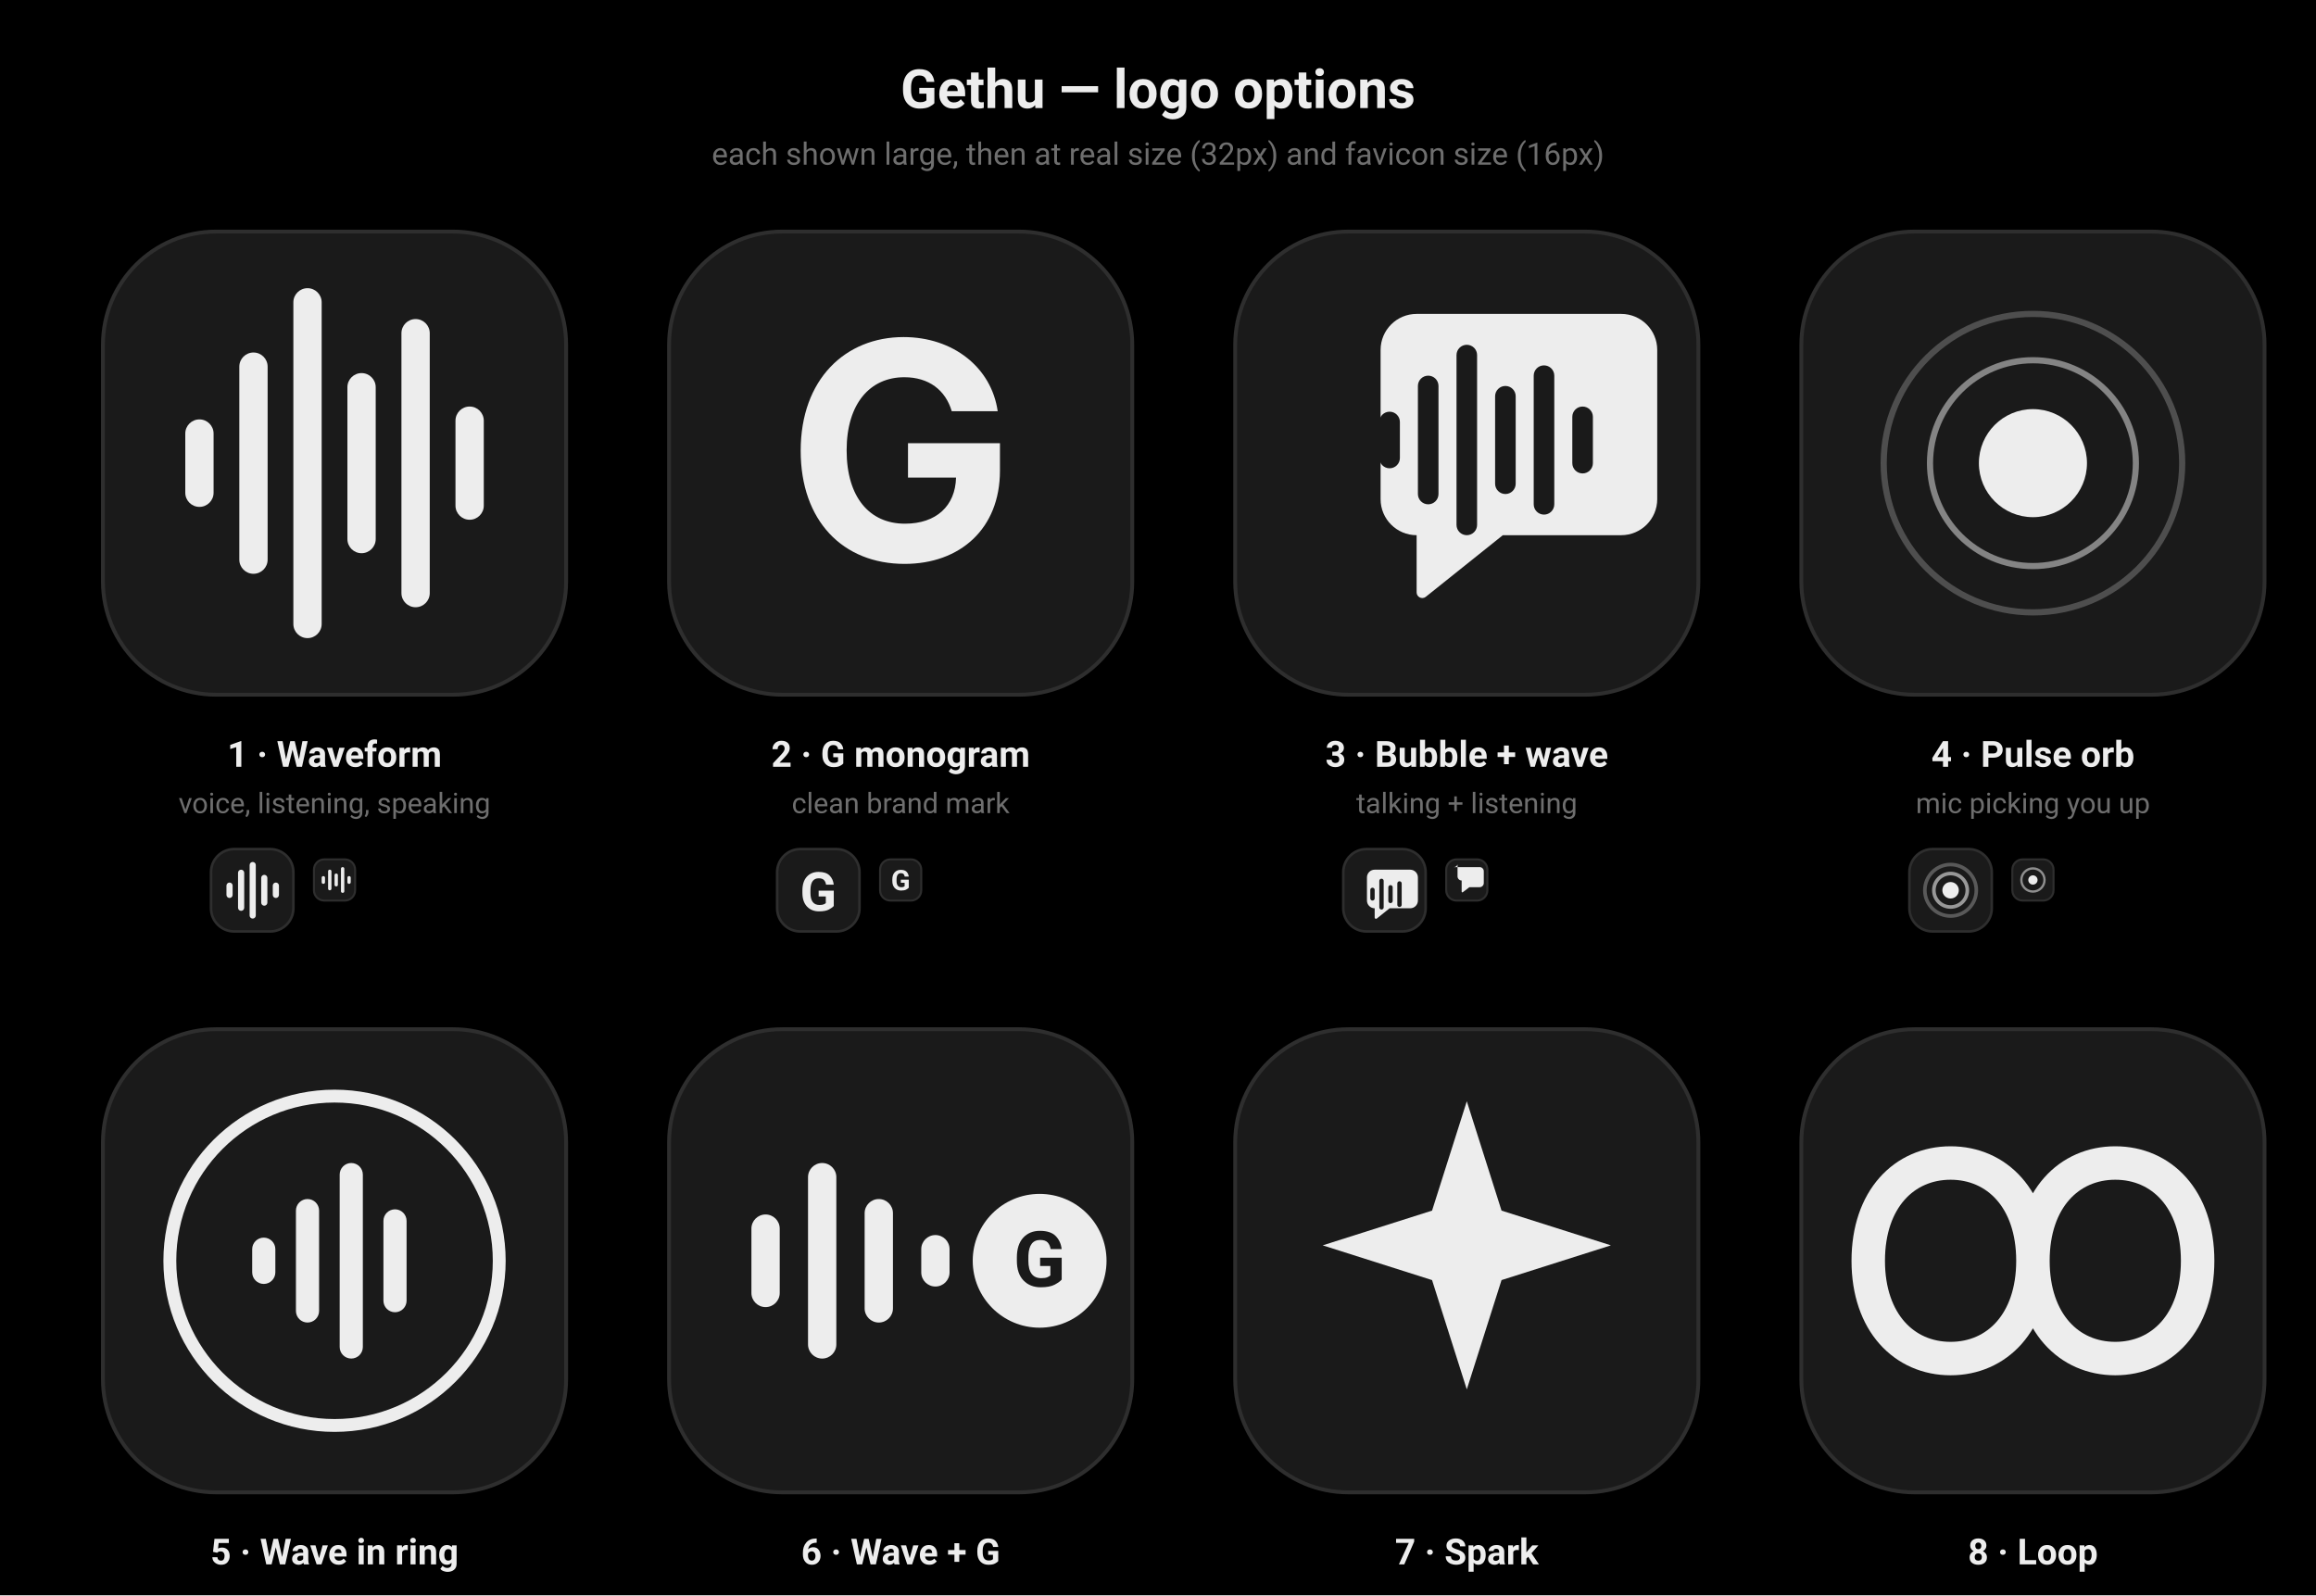
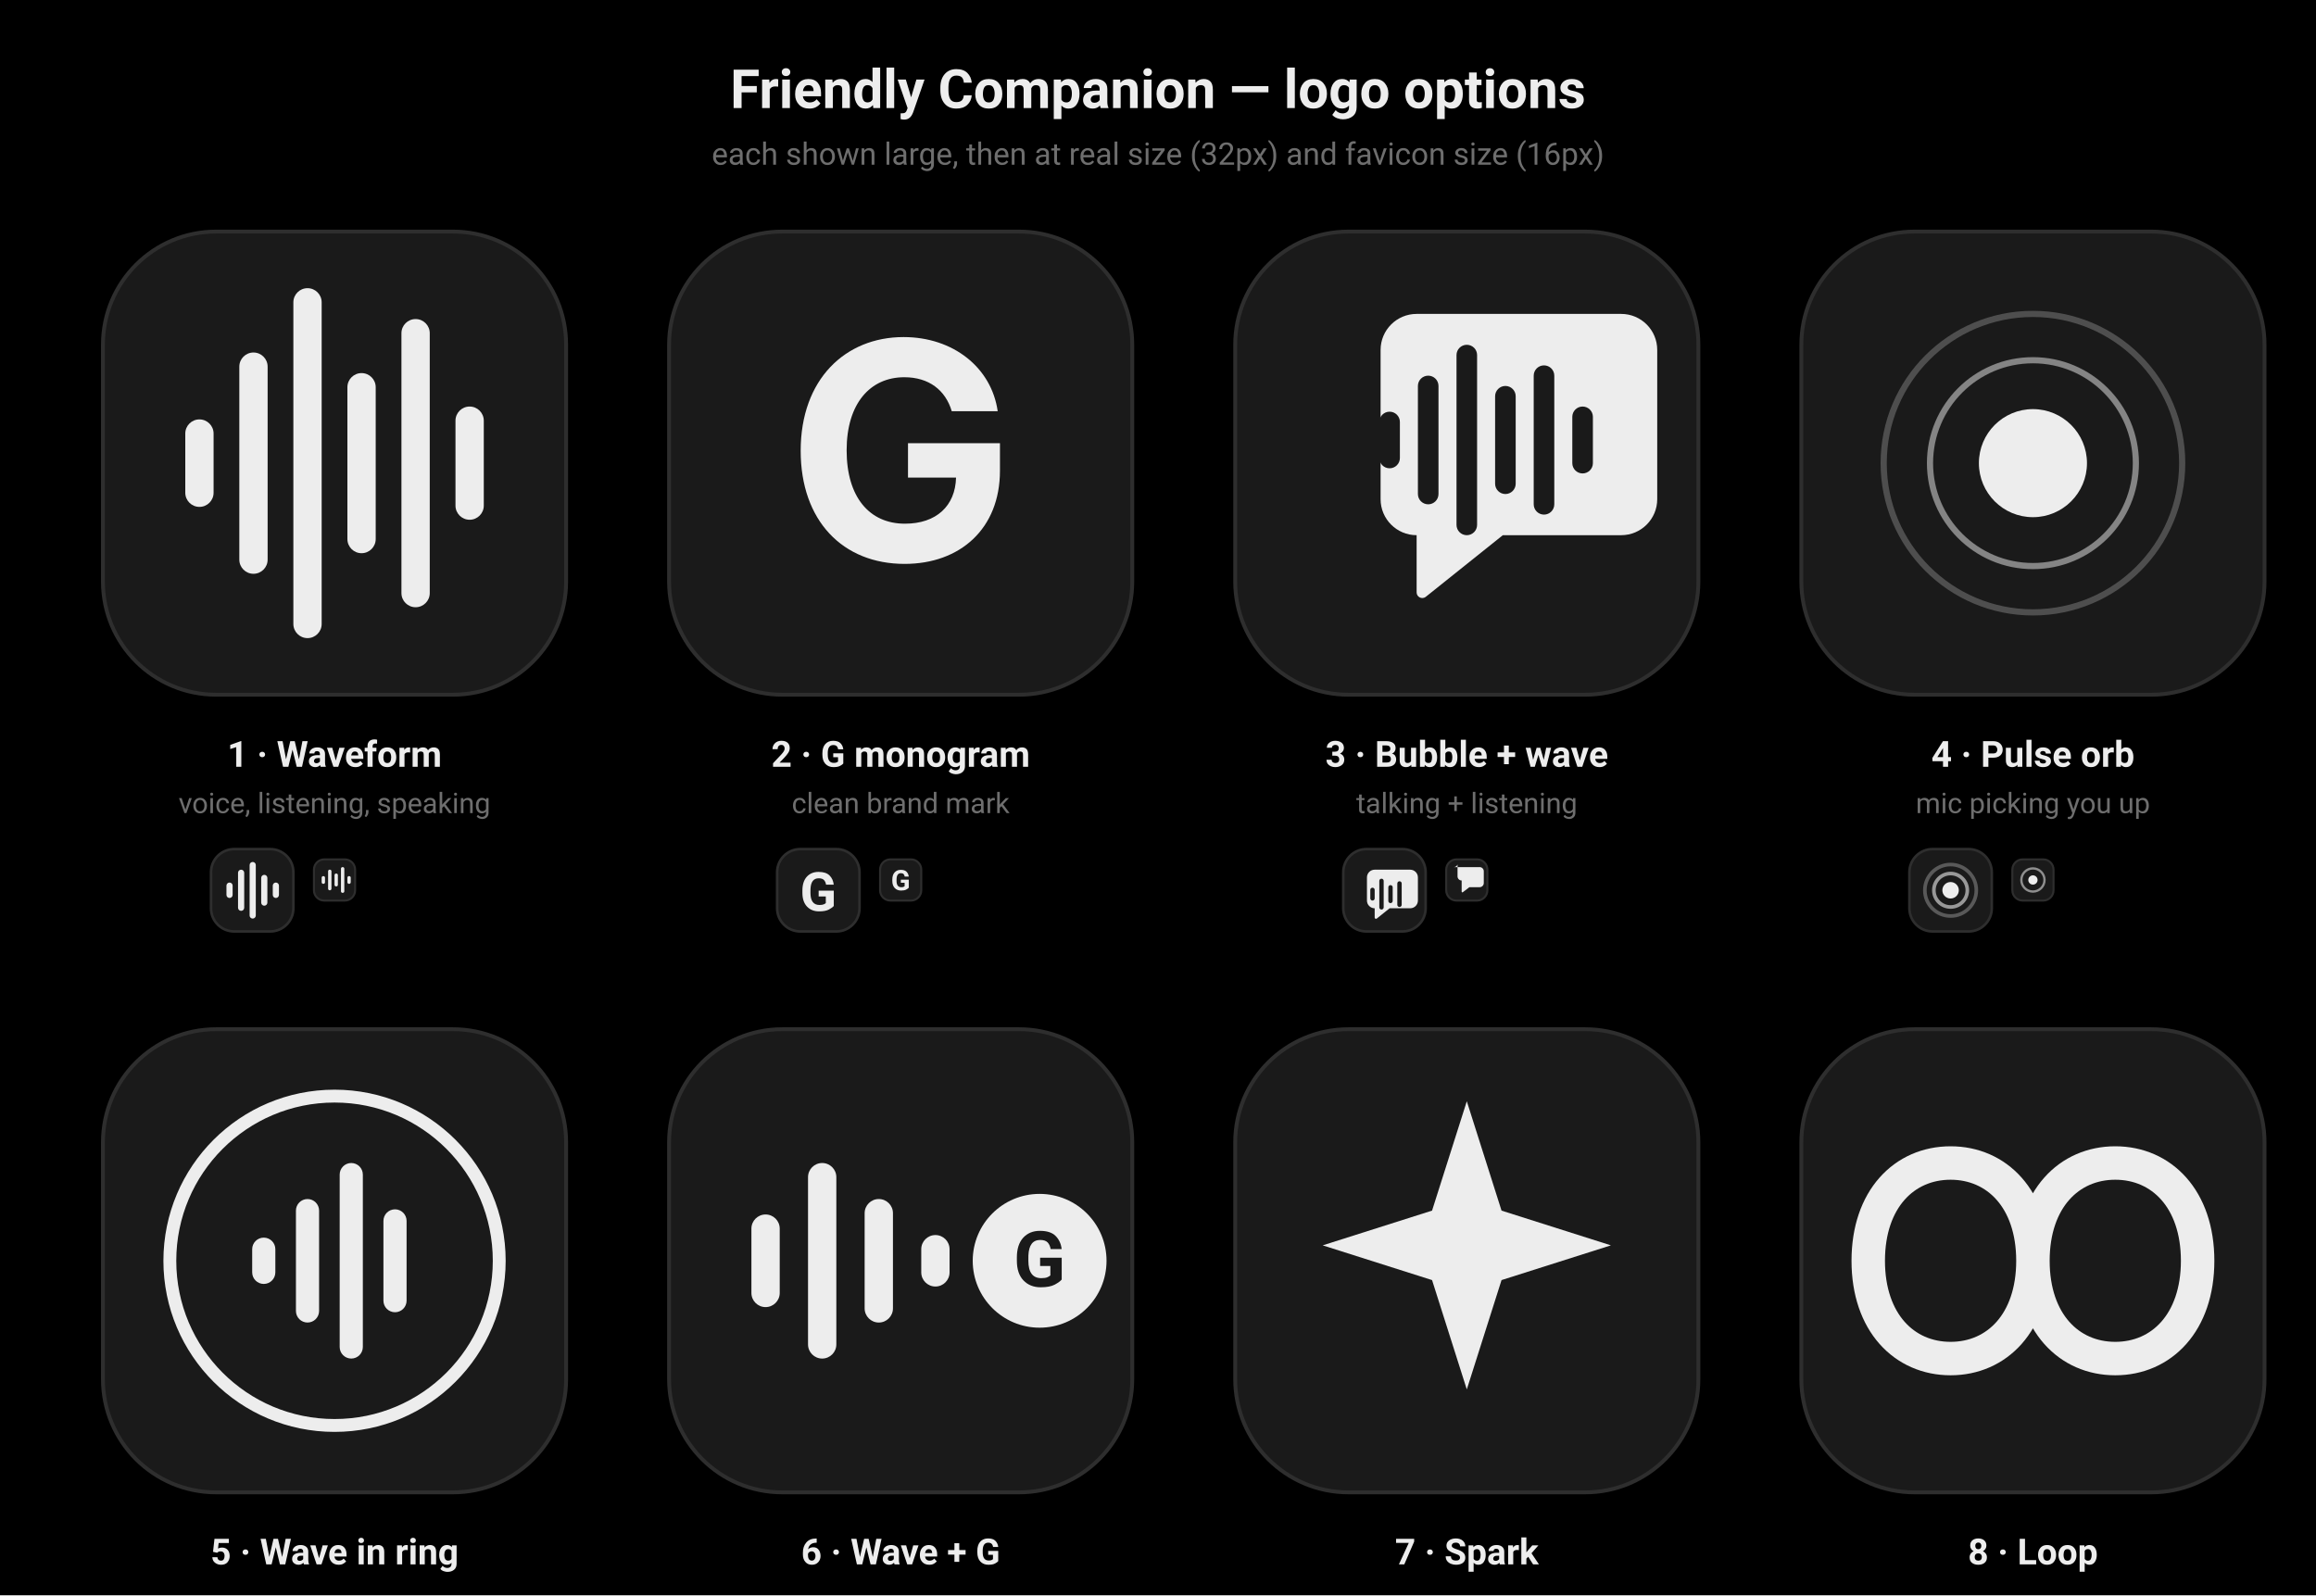
<svg xmlns="http://www.w3.org/2000/svg" viewBox="0 0 900 620" width="900" height="620" font-family="ui-sans-serif, -apple-system, 'Segoe UI', Roboto, sans-serif">
  <rect width="900" height="620" fill="#000000" />
-   <text x="450" y="42" fill="#ededed" font-size="21" font-weight="650" text-anchor="middle">Gethu — logo options</text>
+   <text x="450" y="42" fill="#ededed" font-size="21" font-weight="650" text-anchor="middle">Friendly Companion — logo options</text>
  <text x="450" y="64" fill="#6e6e6e" font-size="12" text-anchor="middle">each shown large, then at real size (32px) and favicon size (16px)</text>
  <g>
    <rect x="40" y="90" width="180" height="180" rx="0" fill="none" />
    <rect x="40" y="90" width="180" height="180" rx="44" fill="#1a1a1a" stroke="#2e2e2e" stroke-width="1.5" />
    <g fill="#ededed">
      <rect x="72" y="163" width="11" height="34" rx="5.5" />
      <rect x="93" y="137" width="11" height="86" rx="5.5" />
      <rect x="114" y="112" width="11" height="136" rx="5.5" />
      <rect x="135" y="145" width="11" height="70" rx="5.5" />
      <rect x="156" y="124" width="11" height="112" rx="5.5" />
      <rect x="177" y="158" width="11" height="44" rx="5.5" />
    </g>
    <text x="130" y="298" fill="#ededed" font-size="14" font-weight="600" text-anchor="middle">1 · Waveform</text>
    <text x="130" y="316" fill="#6e6e6e" font-size="11" text-anchor="middle">voice, listening, speaking</text>
    <rect x="82" y="330" width="32" height="32" rx="9" fill="#1a1a1a" stroke="#2e2e2e" stroke-width="1" />
    <g fill="#ededed">
      <rect x="88" y="343" width="2.4" height="6" rx="1.2" />
      <rect x="92.5" y="338" width="2.4" height="16" rx="1.2" />
      <rect x="97" y="335" width="2.4" height="22" rx="1.2" />
      <rect x="101.5" y="340" width="2.4" height="12" rx="1.2" />
      <rect x="106" y="343" width="2.4" height="6" rx="1.2" />
    </g>
    <rect x="122" y="334" width="16" height="16" rx="4" fill="#1a1a1a" stroke="#2e2e2e" stroke-width="0.8" />
    <g fill="#ededed">
      <rect x="125" y="340.5" width="1.3" height="3" rx="0.6" />
      <rect x="127.5" y="338" width="1.3" height="8" rx="0.6" />
      <rect x="130" y="339.5" width="1.3" height="5" rx="0.6" />
      <rect x="132.5" y="337" width="1.3" height="10" rx="0.6" />
      <rect x="135" y="340.5" width="1.3" height="3" rx="0.6" />
    </g>
  </g>
  <g>
    <rect x="260" y="90" width="180" height="180" rx="44" fill="#1a1a1a" stroke="#2e2e2e" stroke-width="1.5" />
    <text x="350" y="218" fill="#ededed" font-size="118" font-weight="700" text-anchor="middle" font-family="ui-sans-serif, -apple-system, sans-serif">G</text>
    <text x="350" y="298" fill="#ededed" font-size="14" font-weight="600" text-anchor="middle">2 · G monogram</text>
    <text x="350" y="316" fill="#6e6e6e" font-size="11" text-anchor="middle">clean brand mark</text>
    <rect x="302" y="330" width="32" height="32" rx="9" fill="#1a1a1a" stroke="#2e2e2e" stroke-width="1" />
    <text x="318" y="354" fill="#ededed" font-size="21" font-weight="700" text-anchor="middle">G</text>
    <rect x="342" y="334" width="16" height="16" rx="4" fill="#1a1a1a" stroke="#2e2e2e" stroke-width="0.8" />
    <text x="350" y="346" fill="#ededed" font-size="11" font-weight="700" text-anchor="middle">G</text>
  </g>
  <g>
    <rect x="480" y="90" width="180" height="180" rx="44" fill="#1a1a1a" stroke="#2e2e2e" stroke-width="1.5" />
    <path fill="#ededed" d="M510 122h120a14 14 0 0 1 14 14v58a14 14 0 0 1-14 14h-46l-30 24a2.2 2.2 0 0 1-3.5-1.8V208a14 14 0 0 1-14-14v-58a14 14 0 0 1 14-14z" />
    <g fill="#1a1a1a">
      <rect x="536" y="160" width="8" height="22" rx="4" />
      <rect x="551" y="146" width="8" height="50" rx="4" />
      <rect x="566" y="134" width="8" height="74" rx="4" />
      <rect x="581" y="150" width="8" height="42" rx="4" />
      <rect x="596" y="142" width="8" height="58" rx="4" />
      <rect x="611" y="158" width="8" height="26" rx="4" />
    </g>
    <text x="570" y="298" fill="#ededed" font-size="14" font-weight="600" text-anchor="middle">3 · Bubble + wave</text>
    <text x="570" y="316" fill="#6e6e6e" font-size="11" text-anchor="middle">talking + listening</text>
    <rect x="522" y="330" width="32" height="32" rx="9" fill="#1a1a1a" stroke="#2e2e2e" stroke-width="1" />
    <path fill="#ededed" d="M528 338h20a3 3 0 0 1 3 3v9a3 3 0 0 1-3 3h-8l-5 4a0.5 0.5 0 0 1-0.8-0.4V353a3 3 0 0 1-3-3v-9a3 3 0 0 1 3-3z" />
    <g fill="#1a1a1a">
      <rect x="532.5" y="345" width="1.7" height="5" rx="0.85" />
      <rect x="536" y="341.5" width="1.7" height="12" rx="0.85" />
      <rect x="539.5" y="344" width="1.7" height="7" rx="0.85" />
      <rect x="543" y="342.5" width="1.7" height="10" rx="0.85" />
    </g>
    <rect x="562" y="334" width="16" height="16" rx="4" fill="#1a1a1a" stroke="#2e2e2e" stroke-width="0.8" />
    <path fill="#ededed" d="M565 337h10a1.6 1.6 0 0 1 1.6 1.6v4.6a1.6 1.6 0 0 1-1.6 1.6h-4l-2.6 2a0.3 0.3 0 0 1-0.4-0.25v-4.35a1.6 1.6 0 0 1-1.6-1.6v-4.6A1.6 1.6 0 0 1 565 337z" />
  </g>
  <g>
    <rect x="700" y="90" width="180" height="180" rx="44" fill="#1a1a1a" stroke="#2e2e2e" stroke-width="1.5" />
    <circle cx="790" cy="180" r="58" fill="none" stroke="#ededed" stroke-width="2.4" opacity="0.25" />
    <circle cx="790" cy="180" r="40" fill="none" stroke="#ededed" stroke-width="2.4" opacity="0.5" />
    <circle cx="790" cy="180" r="21" fill="#ededed" />
    <text x="790" y="298" fill="#ededed" font-size="14" font-weight="600" text-anchor="middle">4 · Pulse orb</text>
    <text x="790" y="316" fill="#6e6e6e" font-size="11" text-anchor="middle">mic picking you up</text>
    <rect x="742" y="330" width="32" height="32" rx="9" fill="#1a1a1a" stroke="#2e2e2e" stroke-width="1" />
    <circle cx="758" cy="346" r="10" fill="none" stroke="#ededed" stroke-width="1.4" opacity="0.3" />
    <circle cx="758" cy="346" r="6.5" fill="none" stroke="#ededed" stroke-width="1.4" opacity="0.6" />
    <circle cx="758" cy="346" r="3.2" fill="#ededed" />
    <rect x="782" y="334" width="16" height="16" rx="4" fill="#1a1a1a" stroke="#2e2e2e" stroke-width="0.8" />
    <circle cx="790" cy="342" r="4.5" fill="none" stroke="#ededed" stroke-width="0.9" opacity="0.55" />
    <circle cx="790" cy="342" r="1.8" fill="#ededed" />
  </g>
  <g>
    <rect x="40" y="400" width="180" height="180" rx="44" fill="#1a1a1a" stroke="#2e2e2e" stroke-width="1.5" />
    <circle cx="130" cy="490" r="64" fill="none" stroke="#ededed" stroke-width="5" />
    <g fill="#ededed">
      <rect x="98" y="481" width="9" height="18" rx="4.5" />
      <rect x="115" y="466" width="9" height="48" rx="4.5" />
      <rect x="132" y="452" width="9" height="76" rx="4.5" />
      <rect x="149" y="470" width="9" height="40" rx="4.5" />
    </g>
    <text x="130" y="608" fill="#ededed" font-size="14" font-weight="600" text-anchor="middle">5 · Wave in ring</text>
    <rect x="82" y="628" width="32" height="32" rx="9" fill="#1a1a1a" stroke="#2e2e2e" stroke-width="1" />
    <circle cx="98" cy="644" r="11" fill="none" stroke="#ededed" stroke-width="1.5" />
    <g fill="#ededed">
      <rect x="93" y="641.5" width="2" height="5" rx="1" />
      <rect x="96.5" y="638" width="2" height="12" rx="1" />
      <rect x="100" y="640" width="2" height="8" rx="1" />
    </g>
    <rect x="122" y="634" width="16" height="16" rx="4" fill="#1a1a1a" stroke="#2e2e2e" stroke-width="0.8" />
    <circle cx="130" cy="642" r="5.5" fill="none" stroke="#ededed" stroke-width="0.9" />
    <g fill="#ededed">
      <rect x="127" y="640.5" width="1.1" height="3" rx="0.55" />
      <rect x="129" y="638.5" width="1.1" height="7" rx="0.55" />
      <rect x="131" y="640" width="1.1" height="4" rx="0.55" />
    </g>
  </g>
  <g>
    <rect x="260" y="400" width="180" height="180" rx="44" fill="#1a1a1a" stroke="#2e2e2e" stroke-width="1.5" />
    <g fill="#ededed">
      <rect x="292" y="472" width="11" height="36" rx="5.5" />
      <rect x="314" y="452" width="11" height="76" rx="5.5" />
      <rect x="336" y="466" width="11" height="48" rx="5.5" />
      <rect x="358" y="480" width="11" height="20" rx="5.5" />
    </g>
    <circle cx="404" cy="490" r="26" fill="#ededed" />
    <text x="404" y="500" fill="#1a1a1a" font-size="30" font-weight="700" text-anchor="middle">G</text>
    <text x="350" y="608" fill="#ededed" font-size="14" font-weight="600" text-anchor="middle">6 · Wave + G</text>
    <rect x="302" y="628" width="32" height="32" rx="9" fill="#1a1a1a" stroke="#2e2e2e" stroke-width="1" />
    <g fill="#ededed">
      <rect x="307" y="640.5" width="2" height="7" rx="1" />
      <rect x="311" y="637" width="2" height="14" rx="1" />
      <rect x="315" y="640" width="2" height="8" rx="1" />
    </g>
    <circle cx="325" cy="644" r="4.6" fill="#ededed" />
    <text x="325" y="647.5" fill="#1a1a1a" font-size="6" font-weight="700" text-anchor="middle">G</text>
    <rect x="342" y="634" width="16" height="16" rx="4" fill="#1a1a1a" stroke="#2e2e2e" stroke-width="0.8" />
    <g fill="#ededed">
      <rect x="345.6" y="641" width="1.3" height="4" rx="0.65" />
      <rect x="348" y="639" width="1.3" height="8" rx="0.65" />
    </g>
    <circle cx="352.6" cy="643" r="2.6" fill="#ededed" />
  </g>
  <g>
    <rect x="480" y="400" width="180" height="180" rx="44" fill="#1a1a1a" stroke="#2e2e2e" stroke-width="1.5" />
    <path fill="#ededed" d="M570 428l13.5 42.5L626 484l-42.5 13.5L570 540l-13.5-42.5L514 484l42.5-13.5z" />
    <text x="570" y="608" fill="#ededed" font-size="14" font-weight="600" text-anchor="middle">7 · Spark</text>
    <rect x="522" y="628" width="32" height="32" rx="9" fill="#1a1a1a" stroke="#2e2e2e" stroke-width="1" />
    <path fill="#ededed" d="M538 635l2.8 8.6 8.6 2.8-8.6 2.8-2.8 8.6-2.8-8.6-8.6-2.8 8.6-2.8z" />
    <rect x="562" y="634" width="16" height="16" rx="4" fill="#1a1a1a" stroke="#2e2e2e" stroke-width="0.8" />
    <path fill="#ededed" d="M570 638l1.5 4.5 4.5 1.5-4.5 1.5-1.5 4.5-1.5-4.5-4.5-1.5 4.5-1.5z" />
  </g>
  <g>
    <rect x="700" y="400" width="180" height="180" rx="44" fill="#1a1a1a" stroke="#2e2e2e" stroke-width="1.5" />
    <path fill="none" stroke="#ededed" stroke-width="13" stroke-linecap="round" d="M790 490c0-24 14-38 32-38s32 14 32 38-14 38-32 38-32-14-32-38-14-38-32-38-32 14-32 38 14 38 32 38 32-14 32-38z" />
    <text x="790" y="608" fill="#ededed" font-size="14" font-weight="600" text-anchor="middle">8 · Loop</text>
    <rect x="742" y="628" width="32" height="32" rx="9" fill="#1a1a1a" stroke="#2e2e2e" stroke-width="1" />
    <path fill="none" stroke="#ededed" stroke-width="2.6" stroke-linecap="round" d="M758 644c0-5 3-8 7-8s7 3 7 8-3 8-7 8-7-3-7-8-3-8-7-8-7 3-7 8 3 8 7 8 7-3 7-8z" />
    <rect x="782" y="634" width="16" height="16" rx="4" fill="#1a1a1a" stroke="#2e2e2e" stroke-width="0.8" />
    <path fill="none" stroke="#ededed" stroke-width="1.4" stroke-linecap="round" d="M790 642c0-2.4 1.4-3.8 3.4-3.8s3.4 1.4 3.4 3.8-1.4 3.8-3.4 3.8-3.4-1.4-3.4-3.8-1.4-3.8-3.4-3.8-3.4 1.4-3.4 3.8 1.4 3.8 3.4 3.8 3.4-1.4 3.4-3.8z" />
  </g>
</svg>
